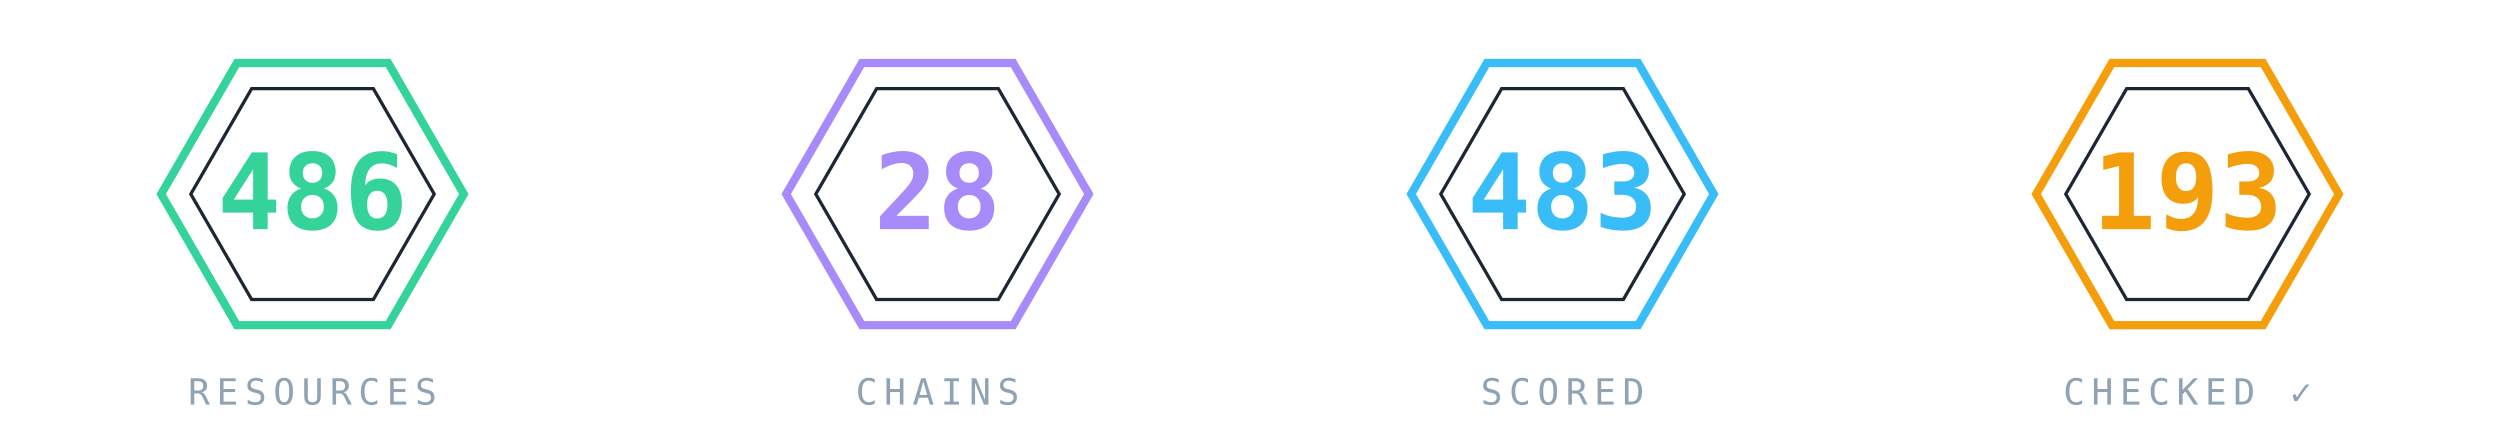
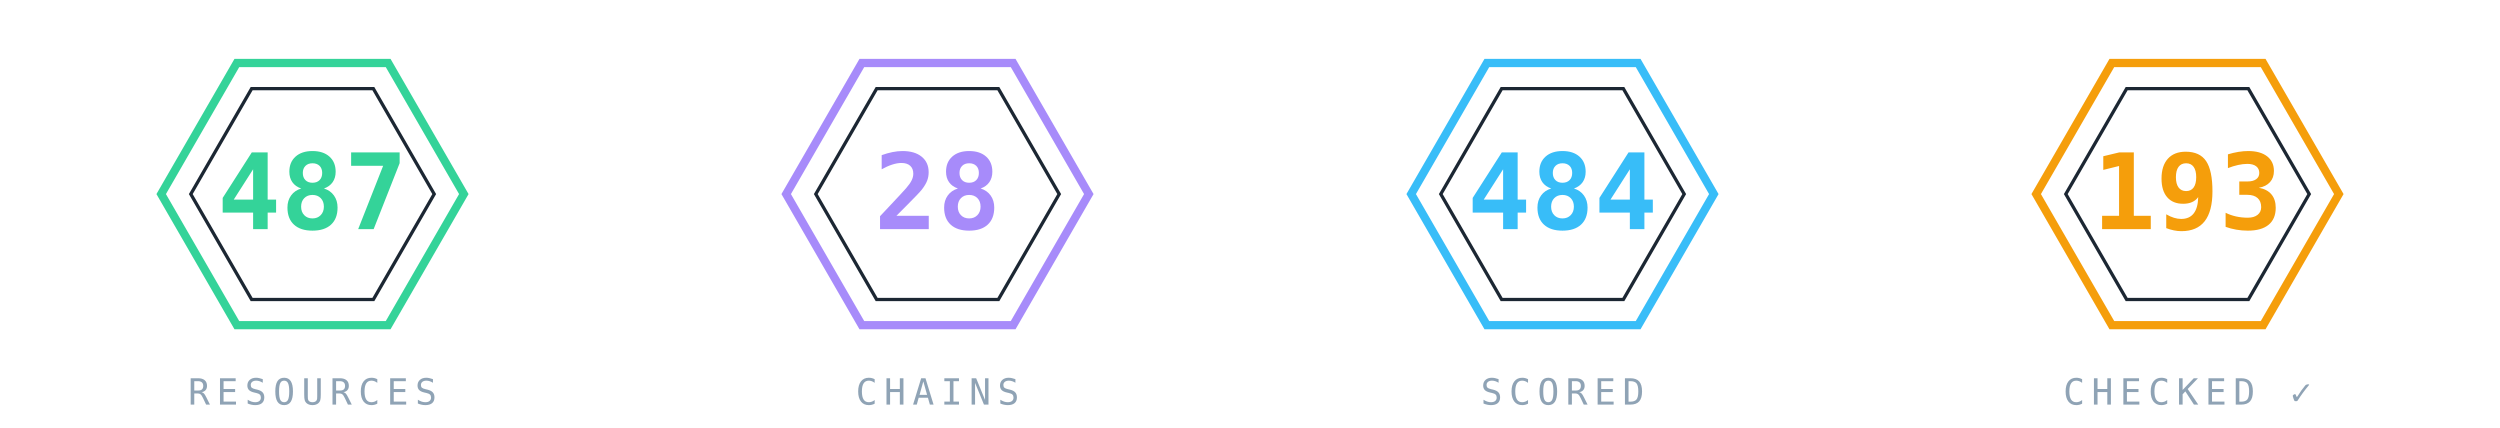
- <svg xmlns="http://www.w3.org/2000/svg" width="1520" height="260" viewBox="0 0 1520 260" role="img" aria-label="486 resources, 28 chains, 483 scored, 193 independently checked">
+ <svg xmlns="http://www.w3.org/2000/svg" width="1520" height="260" viewBox="0 0 1520 260" role="img" aria-label="487 resources, 28 chains, 484 scored, 193 independently checked">
  <g>
    <path d="M98.0 118.0 L144.0 38.3 L236.0 38.3 L282.0 118.0 L236.0 197.7 L144.0 197.7 Z" fill="none" stroke="#34d399" stroke-width="5" />
    <path d="M116.0 118.0 L153.0 53.9 L227.0 53.9 L264.0 118.0 L227.0 182.1 L153.0 182.1 Z" fill="none" stroke="#1c2733" stroke-width="2" />
-     <text x="190" y="139.333" text-anchor="middle" font-family="ui-monospace, SFMono-Regular, Menlo, monospace" font-size="64" font-weight="700" fill="#34d399">486</text>
+     <text x="190" y="139.333" text-anchor="middle" font-family="ui-monospace, SFMono-Regular, Menlo, monospace" font-size="64" font-weight="700" fill="#34d399">487</text>
    <text x="190" y="246" text-anchor="middle" font-family="ui-monospace, SFMono-Regular, Menlo, monospace" font-size="22" letter-spacing="4" fill="#8fa3b5">RESOURCES</text>
  </g>
  <g>
    <path d="M478.0 118.0 L524.0 38.3 L616.0 38.3 L662.0 118.0 L616.0 197.7 L524.0 197.7 Z" fill="none" stroke="#a78bfa" stroke-width="5" />
    <path d="M496.0 118.0 L533.0 53.9 L607.0 53.9 L644.0 118.0 L607.0 182.1 L533.0 182.1 Z" fill="none" stroke="#1c2733" stroke-width="2" />
    <text x="570" y="139.333" text-anchor="middle" font-family="ui-monospace, SFMono-Regular, Menlo, monospace" font-size="64" font-weight="700" fill="#a78bfa">28</text>
    <text x="570" y="246" text-anchor="middle" font-family="ui-monospace, SFMono-Regular, Menlo, monospace" font-size="22" letter-spacing="4" fill="#8fa3b5">CHAINS</text>
  </g>
  <g>
    <path d="M858.0 118.0 L904.0 38.3 L996.0 38.3 L1042.0 118.0 L996.0 197.7 L904.0 197.7 Z" fill="none" stroke="#38bdf8" stroke-width="5" />
    <path d="M876.0 118.0 L913.0 53.9 L987.0 53.9 L1024.0 118.0 L987.0 182.1 L913.0 182.1 Z" fill="none" stroke="#1c2733" stroke-width="2" />
-     <text x="950" y="139.333" text-anchor="middle" font-family="ui-monospace, SFMono-Regular, Menlo, monospace" font-size="64" font-weight="700" fill="#38bdf8">483</text>
+     <text x="950" y="139.333" text-anchor="middle" font-family="ui-monospace, SFMono-Regular, Menlo, monospace" font-size="64" font-weight="700" fill="#38bdf8">484</text>
    <text x="950" y="246" text-anchor="middle" font-family="ui-monospace, SFMono-Regular, Menlo, monospace" font-size="22" letter-spacing="4" fill="#8fa3b5">SCORED</text>
  </g>
  <g>
    <path d="M1238.0 118.0 L1284.0 38.3 L1376.0 38.3 L1422.0 118.0 L1376.0 197.7 L1284.0 197.7 Z" fill="none" stroke="#f59e0b" stroke-width="5" />
    <path d="M1256.0 118.0 L1293.0 53.9 L1367.0 53.9 L1404.0 118.0 L1367.0 182.1 L1293.0 182.1 Z" fill="none" stroke="#1c2733" stroke-width="2" />
    <text x="1330" y="139.333" text-anchor="middle" font-family="ui-monospace, SFMono-Regular, Menlo, monospace" font-size="64" font-weight="700" fill="#f59e0b">193</text>
    <text x="1330" y="246" text-anchor="middle" font-family="ui-monospace, SFMono-Regular, Menlo, monospace" font-size="22" letter-spacing="4" fill="#8fa3b5">CHECKED ✓</text>
  </g>
</svg>
